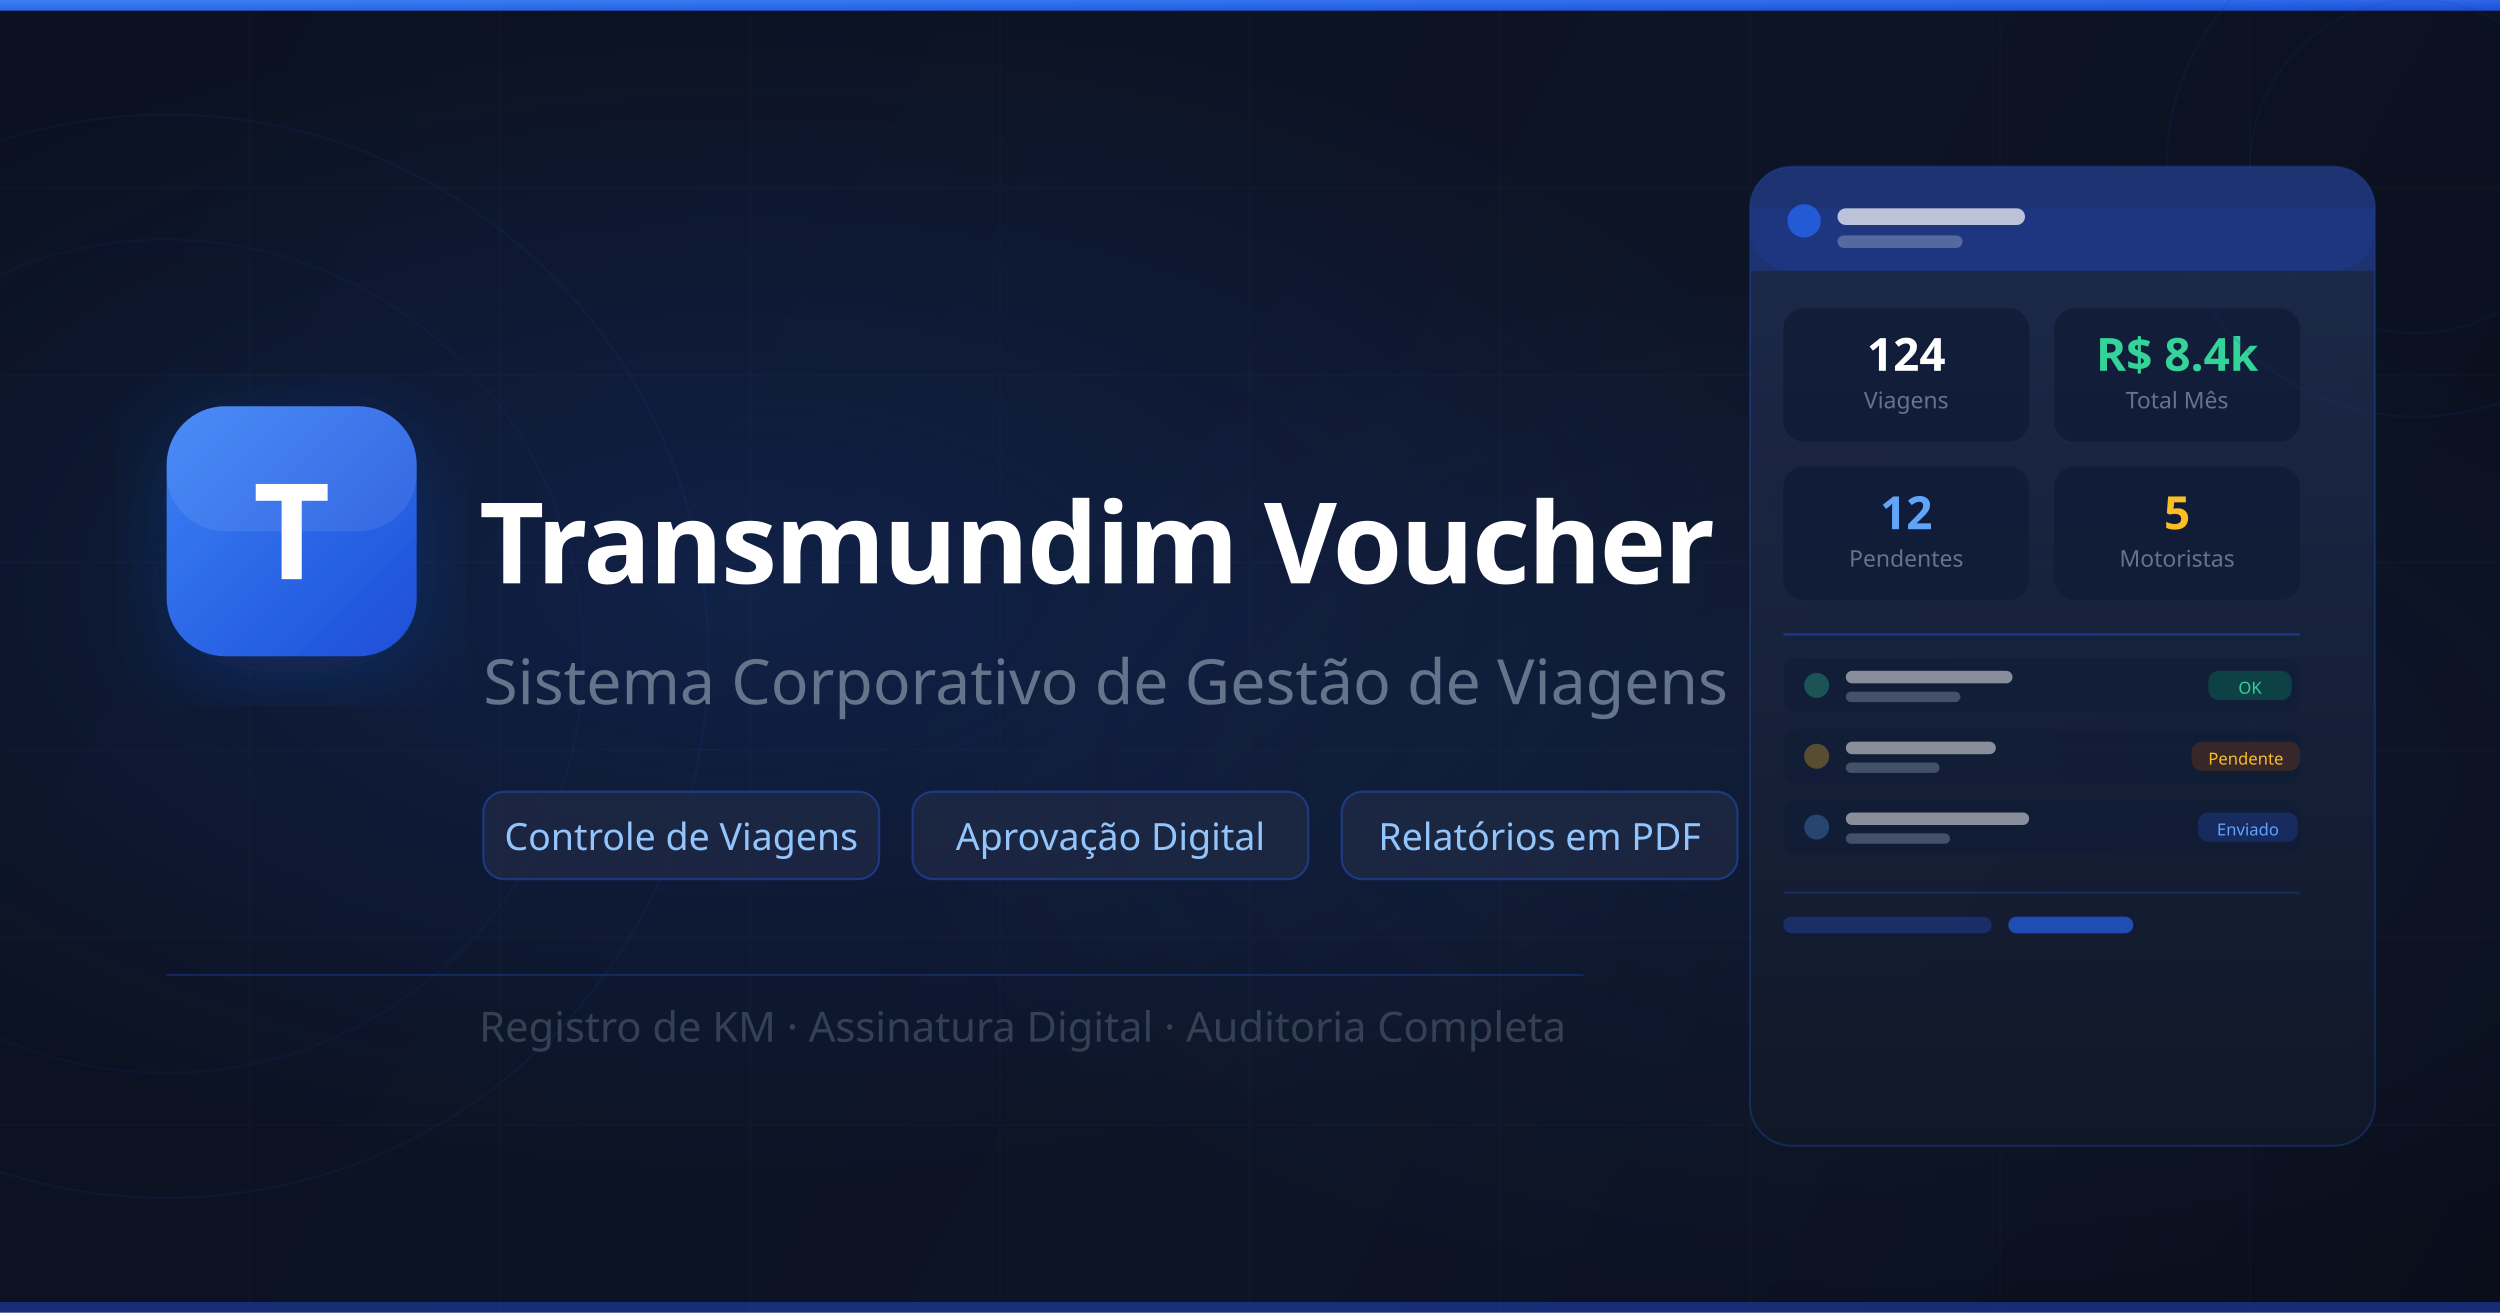
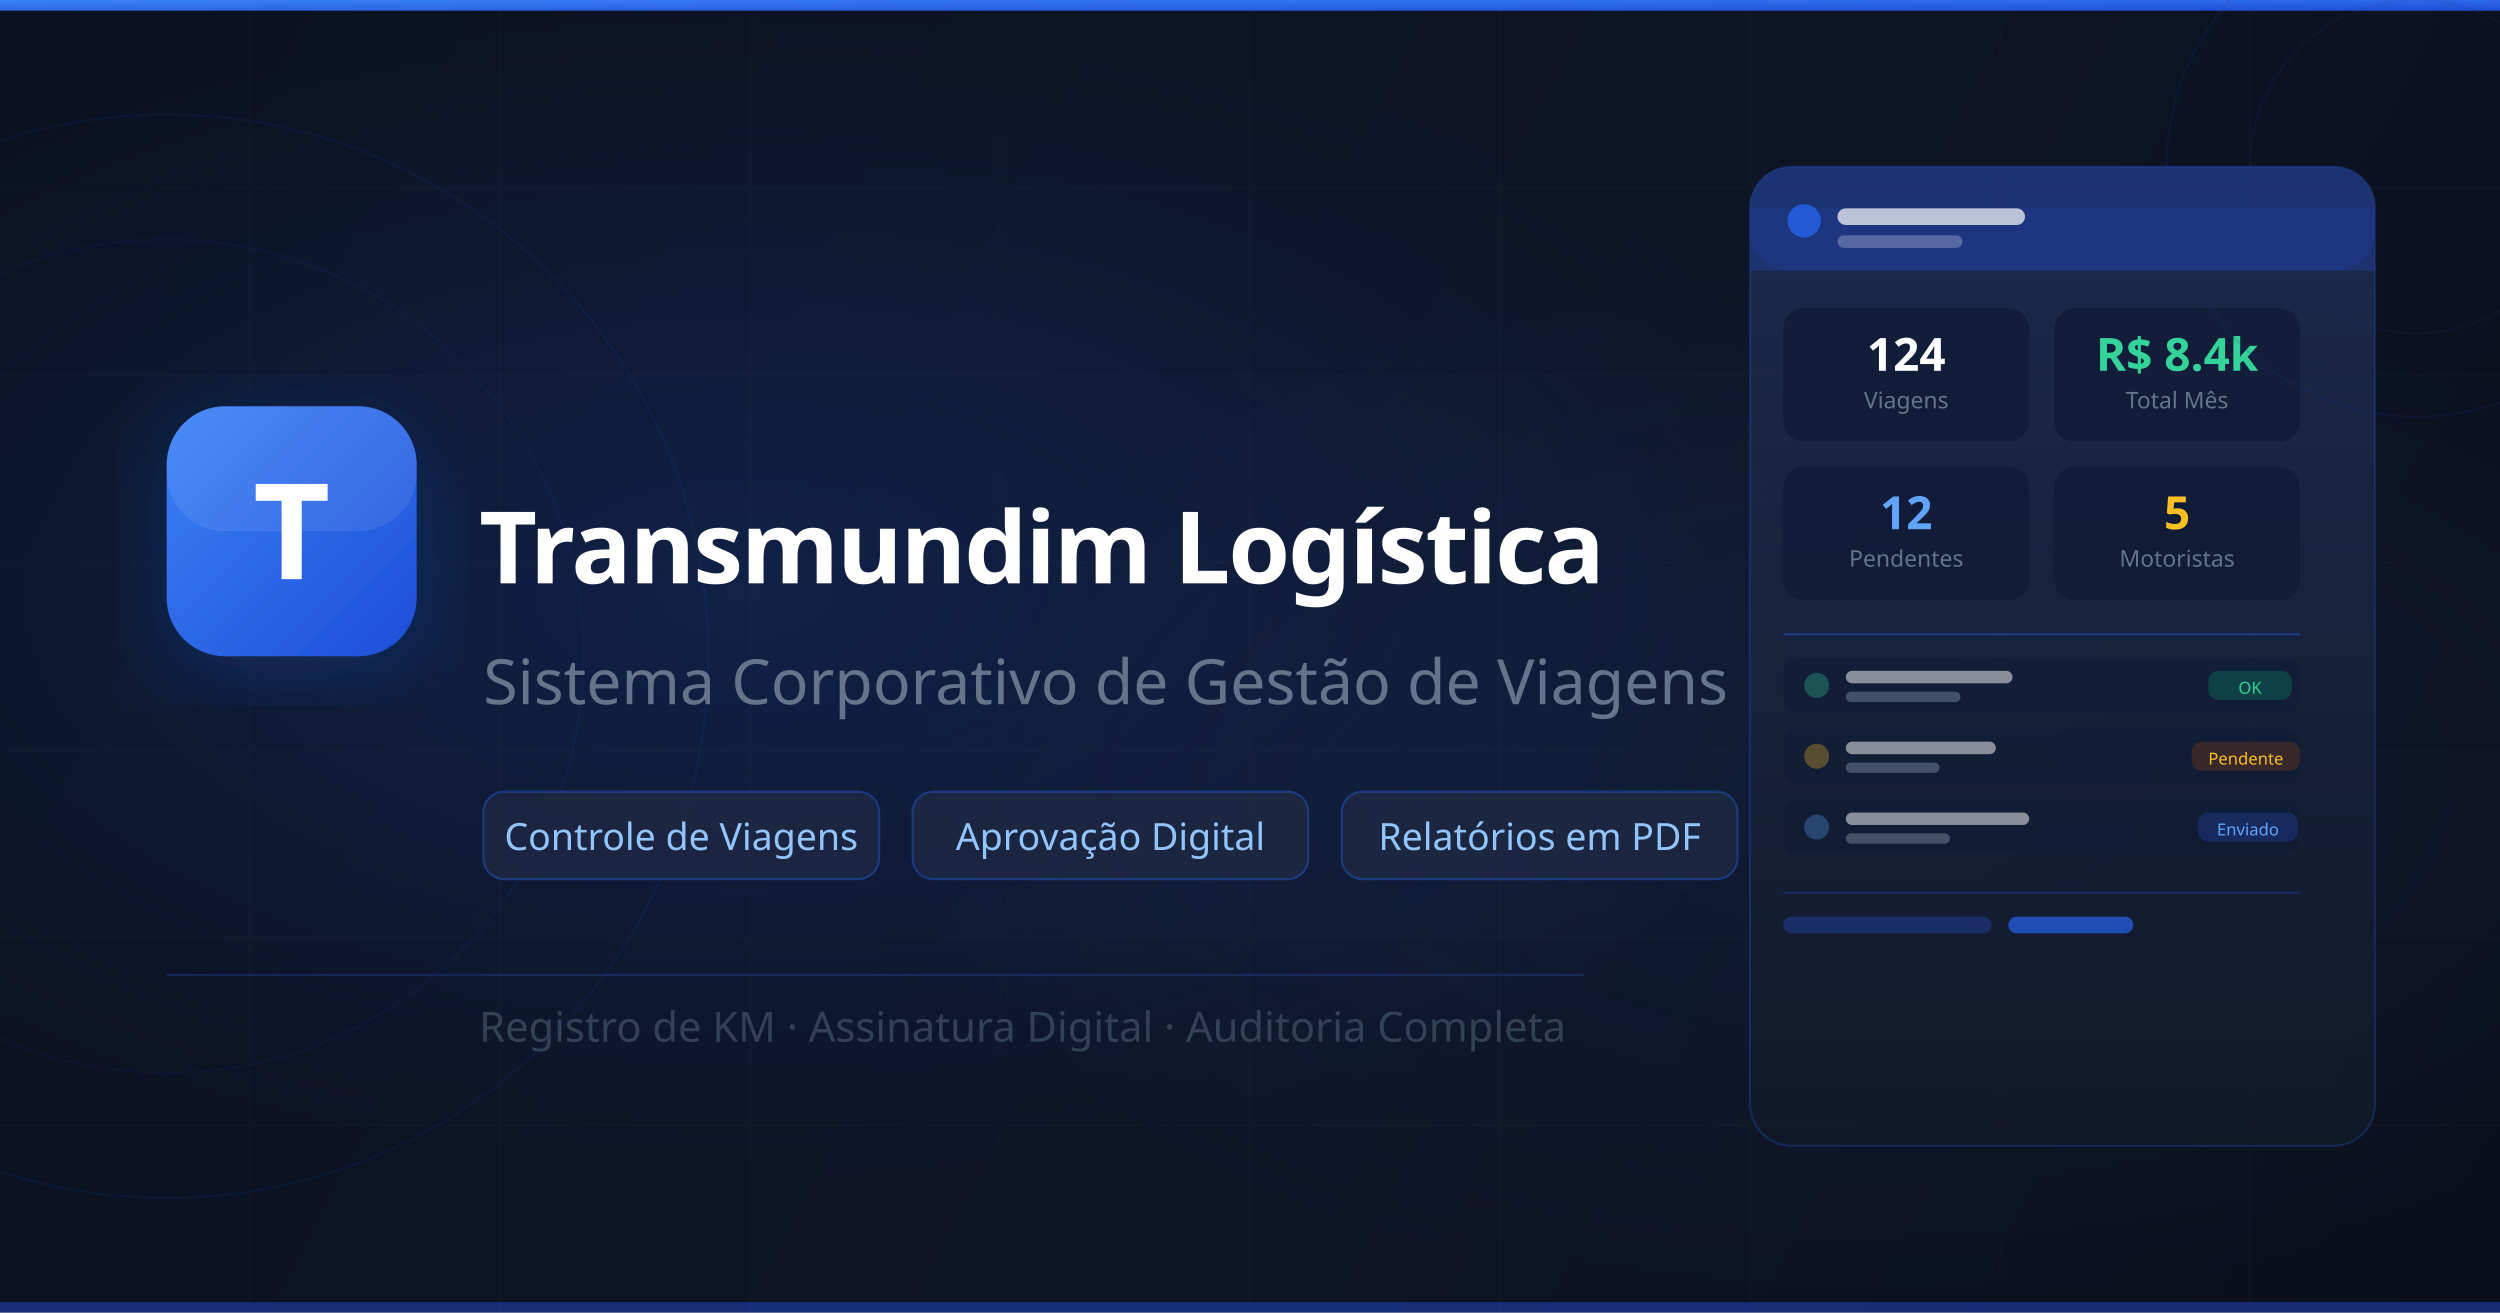
<svg xmlns="http://www.w3.org/2000/svg" viewBox="0 0 1200 630" fill="none">
  <defs>
    <linearGradient id="bgGrad" x1="0" y1="0" x2="1200" y2="630" gradientUnits="userSpaceOnUse">
      <stop offset="0%" stop-color="#0B1120" />
      <stop offset="60%" stop-color="#0D1426" />
      <stop offset="100%" stop-color="#0A0E1B" />
    </linearGradient>
    <radialGradient id="glow1" cx="30%" cy="45%" r="45%" gradientUnits="objectBoundingBox">
      <stop offset="0%" stop-color="#2563EB" stop-opacity="0.18" />
      <stop offset="100%" stop-color="#2563EB" stop-opacity="0" />
    </radialGradient>
    <radialGradient id="glow2" cx="75%" cy="60%" r="40%" gradientUnits="objectBoundingBox">
      <stop offset="0%" stop-color="#3B82F6" stop-opacity="0.08" />
      <stop offset="100%" stop-color="#3B82F6" stop-opacity="0" />
    </radialGradient>
    <linearGradient id="cardGrad" x1="0" y1="0" x2="0" y2="1" gradientUnits="objectBoundingBox">
      <stop offset="0%" stop-color="#1E2C50" stop-opacity="0.9" />
      <stop offset="100%" stop-color="#111827" stop-opacity="0.9" />
    </linearGradient>
    <linearGradient id="iconGrad" x1="0" y1="0" x2="1" y2="1" gradientUnits="objectBoundingBox">
      <stop offset="0%" stop-color="#3B82F6" />
      <stop offset="100%" stop-color="#1D4ED8" />
    </linearGradient>
    <filter id="shadow" x="-20%" y="-20%" width="140%" height="140%">
      <feDropShadow dx="0" dy="8" stdDeviation="20" flood-color="#2563EB" flood-opacity="0.25" />
    </filter>
  </defs>
  <rect width="1200" height="630" fill="url(#bgGrad)" />
  <rect width="1200" height="630" fill="url(#glow1)" />
  <rect width="1200" height="630" fill="url(#glow2)" />
  <g opacity="0.035" stroke="#6B7280" stroke-width="1">
    <line x1="0" y1="90" x2="1200" y2="90" />
    <line x1="0" y1="180" x2="1200" y2="180" />
    <line x1="0" y1="270" x2="1200" y2="270" />
    <line x1="0" y1="360" x2="1200" y2="360" />
    <line x1="0" y1="450" x2="1200" y2="450" />
    <line x1="0" y1="540" x2="1200" y2="540" />
    <line x1="120" y1="0" x2="120" y2="630" />
    <line x1="240" y1="0" x2="240" y2="630" />
    <line x1="360" y1="0" x2="360" y2="630" />
    <line x1="480" y1="0" x2="480" y2="630" />
    <line x1="600" y1="0" x2="600" y2="630" />
    <line x1="720" y1="0" x2="720" y2="630" />
    <line x1="840" y1="0" x2="840" y2="630" />
    <line x1="960" y1="0" x2="960" y2="630" />
    <line x1="1080" y1="0" x2="1080" y2="630" />
  </g>
  <rect width="1200" height="5" fill="#2563EB" />
  <rect width="1200" height="5" fill="url(#iconGrad)" />
  <rect y="625" width="1200" height="5" fill="#1E40AF" fill-opacity="0.6" />
  <circle cx="80" cy="315" r="260" stroke="#2563EB" stroke-width="1" stroke-opacity="0.08" fill="none" />
  <circle cx="80" cy="315" r="200" stroke="#2563EB" stroke-width="1" stroke-opacity="0.06" fill="none" />
  <rect x="80" y="195" width="120" height="120" rx="28" fill="url(#iconGrad)" filter="url(#shadow)" />
  <rect x="80" y="195" width="120" height="60" rx="28" fill="white" fill-opacity="0.08" />
  <text x="140" y="278" font-family="'Segoe UI', system-ui, sans-serif" font-size="64" font-weight="800" fill="white" text-anchor="middle">T</text>
-   <text x="230" y="280" font-family="'Segoe UI', system-ui, sans-serif" font-size="54" font-weight="700" fill="white" letter-spacing="-1">Transmundim Voucher</text>
+   <text x="230" y="280" font-family="'Segoe UI', system-ui, sans-serif" font-size="48" font-weight="700" fill="white" letter-spacing="-1">Transmundim Logística</text>
  <text x="232" y="338" font-family="'Segoe UI', system-ui, sans-serif" font-size="30" font-weight="400" fill="#64748B">
    Sistema Corporativo de Gestão de Viagens
  </text>
  <rect x="232" y="380" width="190" height="42" rx="10" fill="#1E2844" fill-opacity="0.8" stroke="#2563EB" stroke-width="1" stroke-opacity="0.4" />
  <text x="327" y="408" font-family="'Segoe UI', system-ui, sans-serif" font-size="18" font-weight="500" fill="#93C5FD" text-anchor="middle">Controle de Viagens</text>
  <rect x="438" y="380" width="190" height="42" rx="10" fill="#1E2844" fill-opacity="0.8" stroke="#2563EB" stroke-width="1" stroke-opacity="0.4" />
  <text x="533" y="408" font-family="'Segoe UI', system-ui, sans-serif" font-size="18" font-weight="500" fill="#93C5FD" text-anchor="middle">Aprovação Digital</text>
  <rect x="644" y="380" width="190" height="42" rx="10" fill="#1E2844" fill-opacity="0.8" stroke="#2563EB" stroke-width="1" stroke-opacity="0.4" />
  <text x="739" y="408" font-family="'Segoe UI', system-ui, sans-serif" font-size="18" font-weight="500" fill="#93C5FD" text-anchor="middle">Relatórios em PDF</text>
  <line x1="80" y1="468" x2="760" y2="468" stroke="#1E3A8A" stroke-width="1" stroke-opacity="0.5" />
  <text x="230" y="500" font-family="'Segoe UI', system-ui, sans-serif" font-size="20" fill="#334155">
    Registro de KM · Assinatura Digital · Auditoria Completa
  </text>
  <rect x="840" y="80" width="300" height="470" rx="20" fill="url(#cardGrad)" stroke="#2563EB" stroke-width="1" stroke-opacity="0.25" />
  <rect x="840" y="80" width="300" height="50" rx="20" fill="#1E3A8A" fill-opacity="0.6" />
  <rect x="840" y="100" width="300" height="30" fill="#1E3A8A" fill-opacity="0.6" />
  <circle cx="866" cy="106" r="8" fill="#2563EB" fill-opacity="0.8" />
  <rect x="882" y="100" width="90" height="8" rx="4" fill="white" fill-opacity="0.7" />
  <rect x="882" y="113" width="60" height="6" rx="3" fill="white" fill-opacity="0.25" />
  <rect x="856" y="148" width="118" height="64" rx="10" fill="#0F1B36" fill-opacity="0.8" />
  <rect x="986" y="148" width="118" height="64" rx="10" fill="#0F1B36" fill-opacity="0.8" />
  <rect x="856" y="224" width="118" height="64" rx="10" fill="#0F1B36" fill-opacity="0.8" />
  <rect x="986" y="224" width="118" height="64" rx="10" fill="#0F1B36" fill-opacity="0.8" />
  <text x="915" y="178" font-family="sans-serif" font-size="22" font-weight="700" fill="white" text-anchor="middle">124</text>
  <text x="915" y="196" font-family="sans-serif" font-size="11" fill="#64748B" text-anchor="middle">Viagens</text>
  <text x="1045" y="178" font-family="sans-serif" font-size="22" font-weight="700" fill="#34D399" text-anchor="middle">R$ 8.4k</text>
  <text x="1045" y="196" font-family="sans-serif" font-size="11" fill="#64748B" text-anchor="middle">Total Mês</text>
  <text x="915" y="254" font-family="sans-serif" font-size="22" font-weight="700" fill="#60A5FA" text-anchor="middle">12</text>
  <text x="915" y="272" font-family="sans-serif" font-size="11" fill="#64748B" text-anchor="middle">Pendentes</text>
  <text x="1045" y="254" font-family="sans-serif" font-size="22" font-weight="700" fill="#FBBF24" text-anchor="middle">5</text>
  <text x="1045" y="272" font-family="sans-serif" font-size="11" fill="#64748B" text-anchor="middle">Motoristas</text>
  <rect x="856" y="304" width="248" height="1" fill="#1E3A8A" />
  <rect x="856" y="316" width="248" height="26" rx="6" fill="#0F1B36" fill-opacity="0.5" />
  <circle cx="872" cy="329" r="6" fill="#34D399" fill-opacity="0.3" />
  <rect x="886" y="322" width="80" height="6" rx="3" fill="white" fill-opacity="0.5" />
  <rect x="886" y="332" width="55" height="5" rx="2.5" fill="#64748B" fill-opacity="0.6" />
  <rect x="1060" y="322" width="40" height="14" rx="5" fill="#059669" fill-opacity="0.3" />
  <text x="1080" y="333" font-family="sans-serif" font-size="8" fill="#34D399" text-anchor="middle">OK</text>
  <rect x="856" y="350" width="248" height="26" rx="6" fill="#0F1B36" fill-opacity="0.5" />
  <circle cx="872" cy="363" r="6" fill="#FBBF24" fill-opacity="0.3" />
  <rect x="886" y="356" width="72" height="6" rx="3" fill="white" fill-opacity="0.5" />
  <rect x="886" y="366" width="45" height="5" rx="2.5" fill="#64748B" fill-opacity="0.6" />
  <rect x="1052" y="356" width="52" height="14" rx="5" fill="#92400E" fill-opacity="0.3" />
  <text x="1078" y="367" font-family="sans-serif" font-size="8" fill="#FBBF24" text-anchor="middle">Pendente</text>
  <rect x="856" y="384" width="248" height="26" rx="6" fill="#0F1B36" fill-opacity="0.5" />
  <circle cx="872" cy="397" r="6" fill="#60A5FA" fill-opacity="0.3" />
  <rect x="886" y="390" width="88" height="6" rx="3" fill="white" fill-opacity="0.5" />
  <rect x="886" y="400" width="50" height="5" rx="2.5" fill="#64748B" fill-opacity="0.6" />
  <rect x="1055" y="390" width="48" height="14" rx="5" fill="#1E3A8A" fill-opacity="0.5" />
  <text x="1079" y="401" font-family="sans-serif" font-size="8" fill="#60A5FA" text-anchor="middle">Enviado</text>
  <rect x="856" y="428" width="248" height="1" fill="#1E3A8A" fill-opacity="0.5" />
  <rect x="856" y="440" width="100" height="8" rx="4" fill="#1E3A8A" fill-opacity="0.6" />
  <rect x="964" y="440" width="60" height="8" rx="4" fill="#2563EB" fill-opacity="0.7" />
  <circle cx="1160" cy="80" r="120" stroke="#1E3A8A" stroke-width="1" stroke-opacity="0.15" fill="none" />
  <circle cx="1160" cy="80" r="80" stroke="#1E3A8A" stroke-width="1" stroke-opacity="0.12" fill="none" />
</svg>
